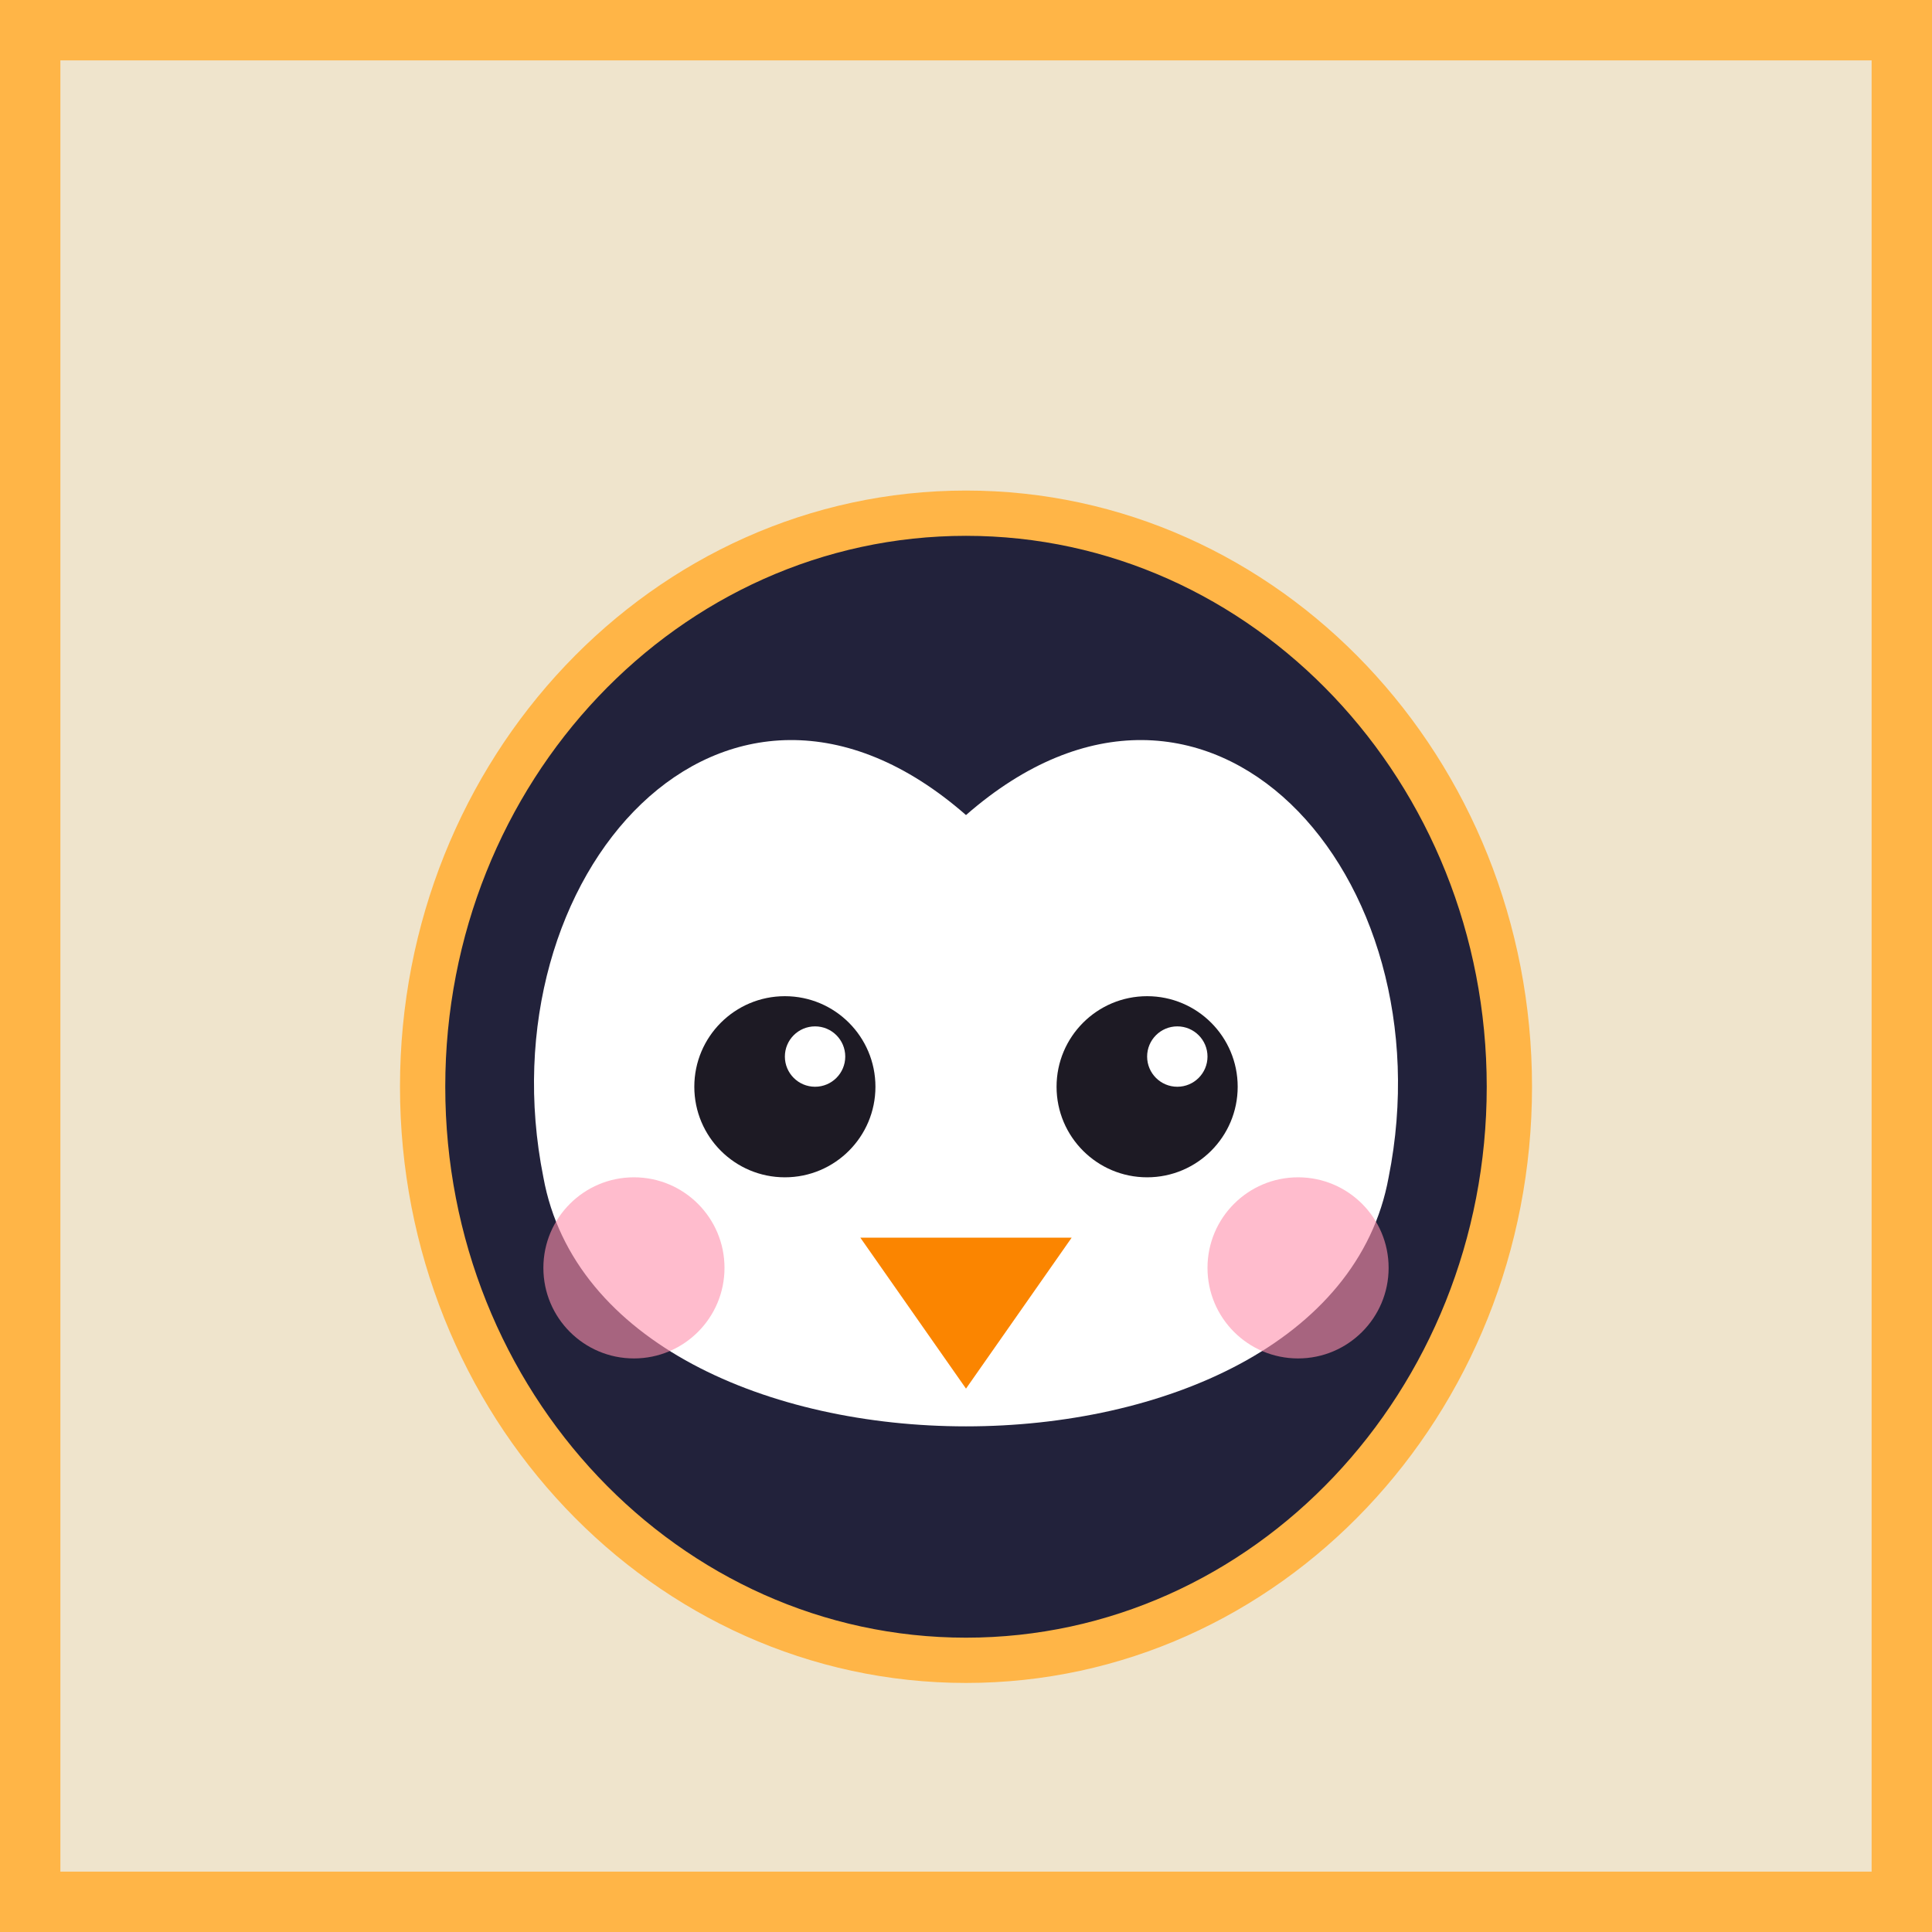
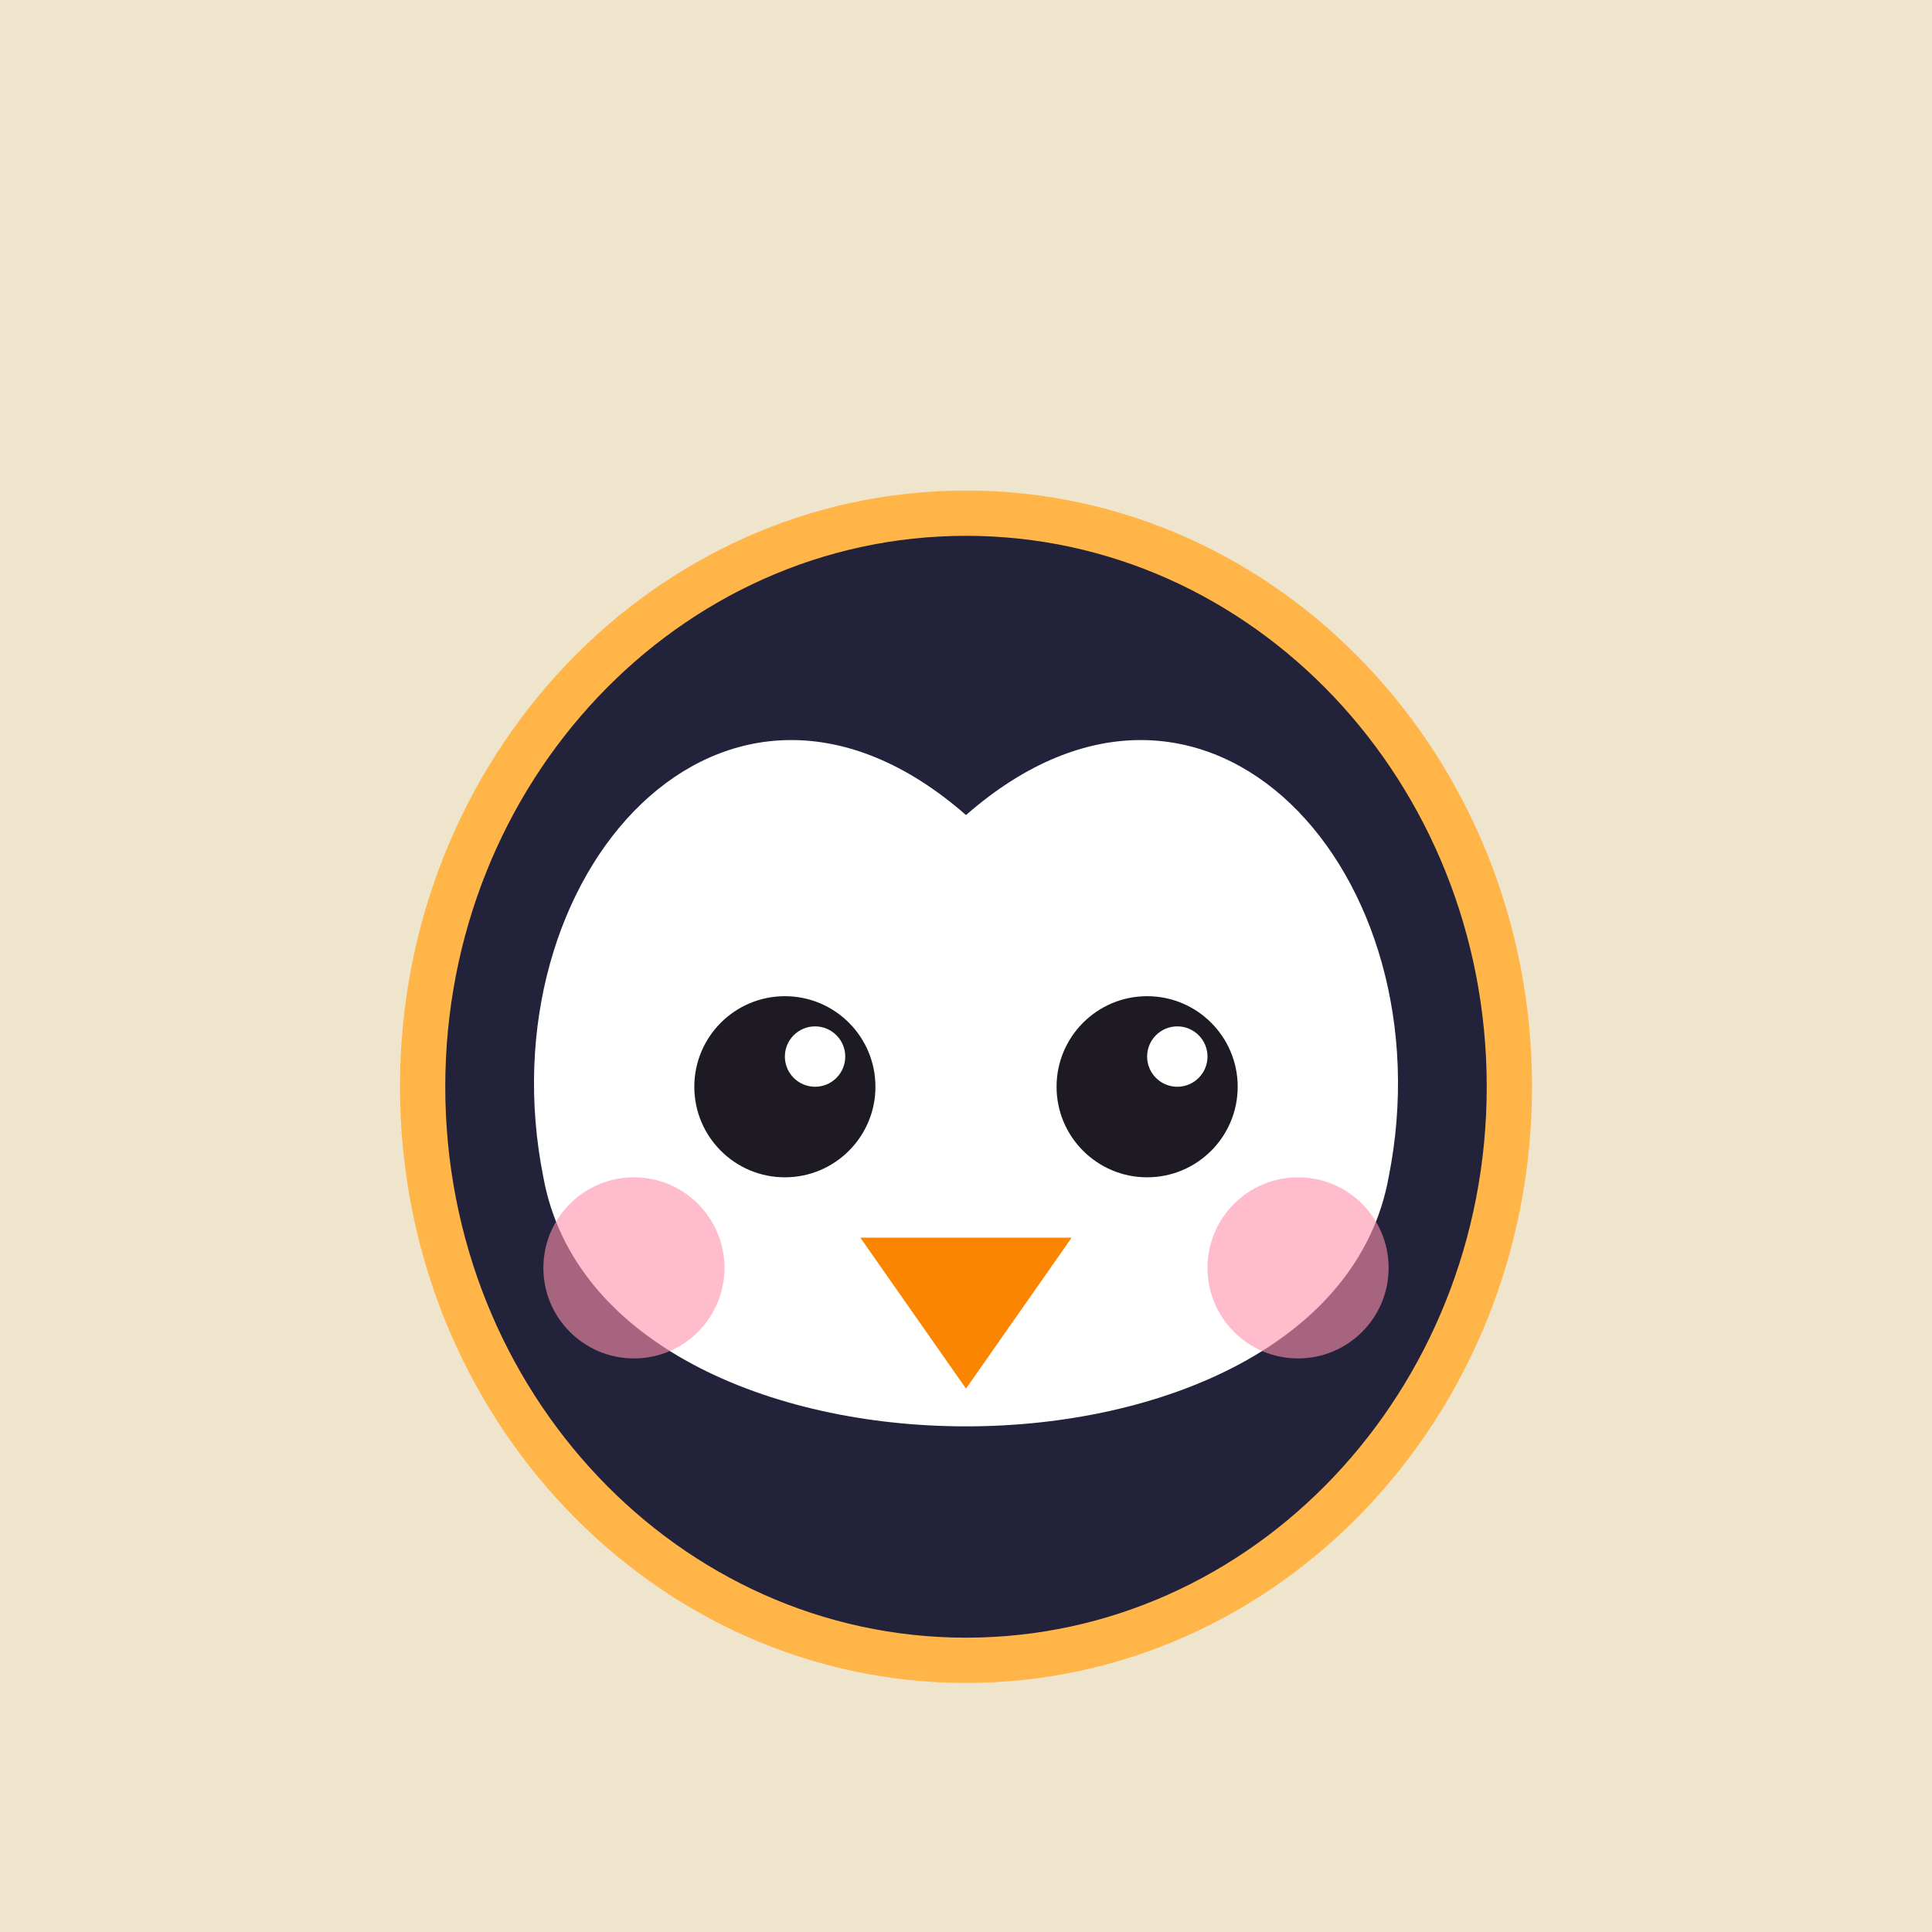
<svg xmlns="http://www.w3.org/2000/svg" viewBox="0 0 64 64">
  <rect width="64" height="64" fill="#efe4cc" />
  <ellipse cx="32" cy="36" rx="18" ry="19" fill="#22223b" stroke="#ffb547" stroke-width="1.5" />
  <path d="M32 27C24 20 16 29 18 39 20 50 44 50 46 39 48 29 40 20 32 27z" fill="#fff" />
  <circle cx="26" cy="36" r="3" fill="#1d1a24" />
  <circle cx="27" cy="35" r="1" fill="#fff" />
  <circle cx="38" cy="36" r="3" fill="#1d1a24" />
  <circle cx="39" cy="35" r="1" fill="#fff" />
  <circle cx="21" cy="42" r="3" fill="#ff8fab" opacity="0.6" />
  <circle cx="43" cy="42" r="3" fill="#ff8fab" opacity="0.6" />
  <path d="M28.5 41h7L32 46z" fill="#fb8500" />
-   <rect x="1" y="1" width="62" height="62" fill="none" stroke="#ffb547" stroke-width="2" />
</svg>
